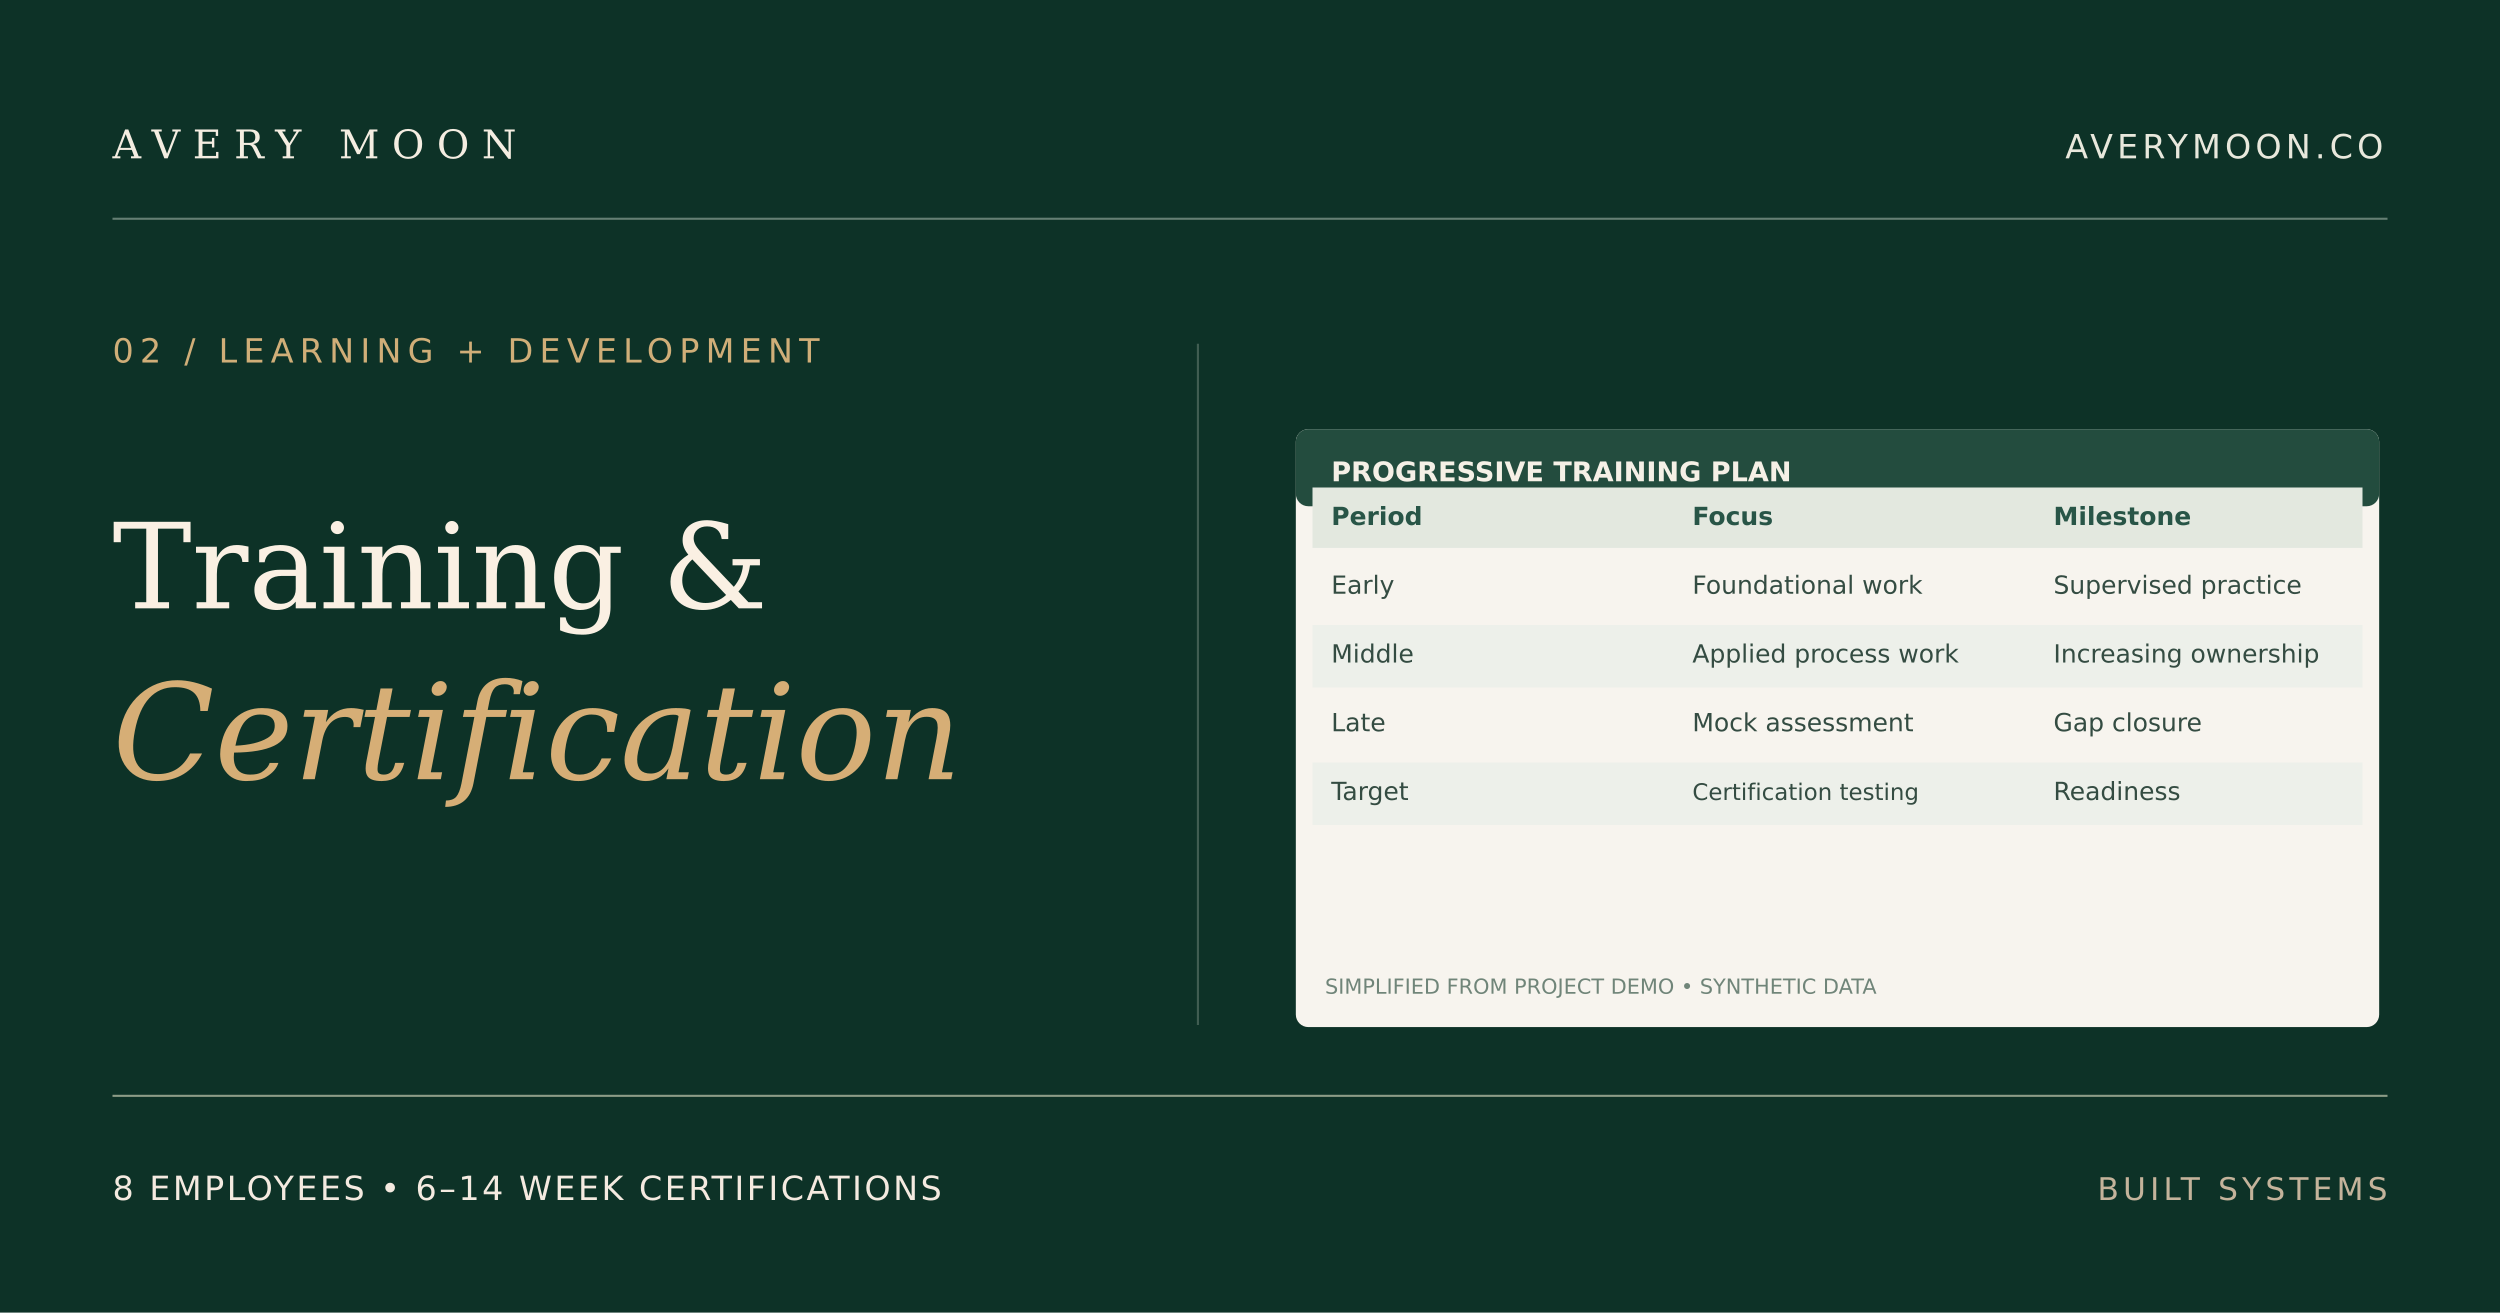
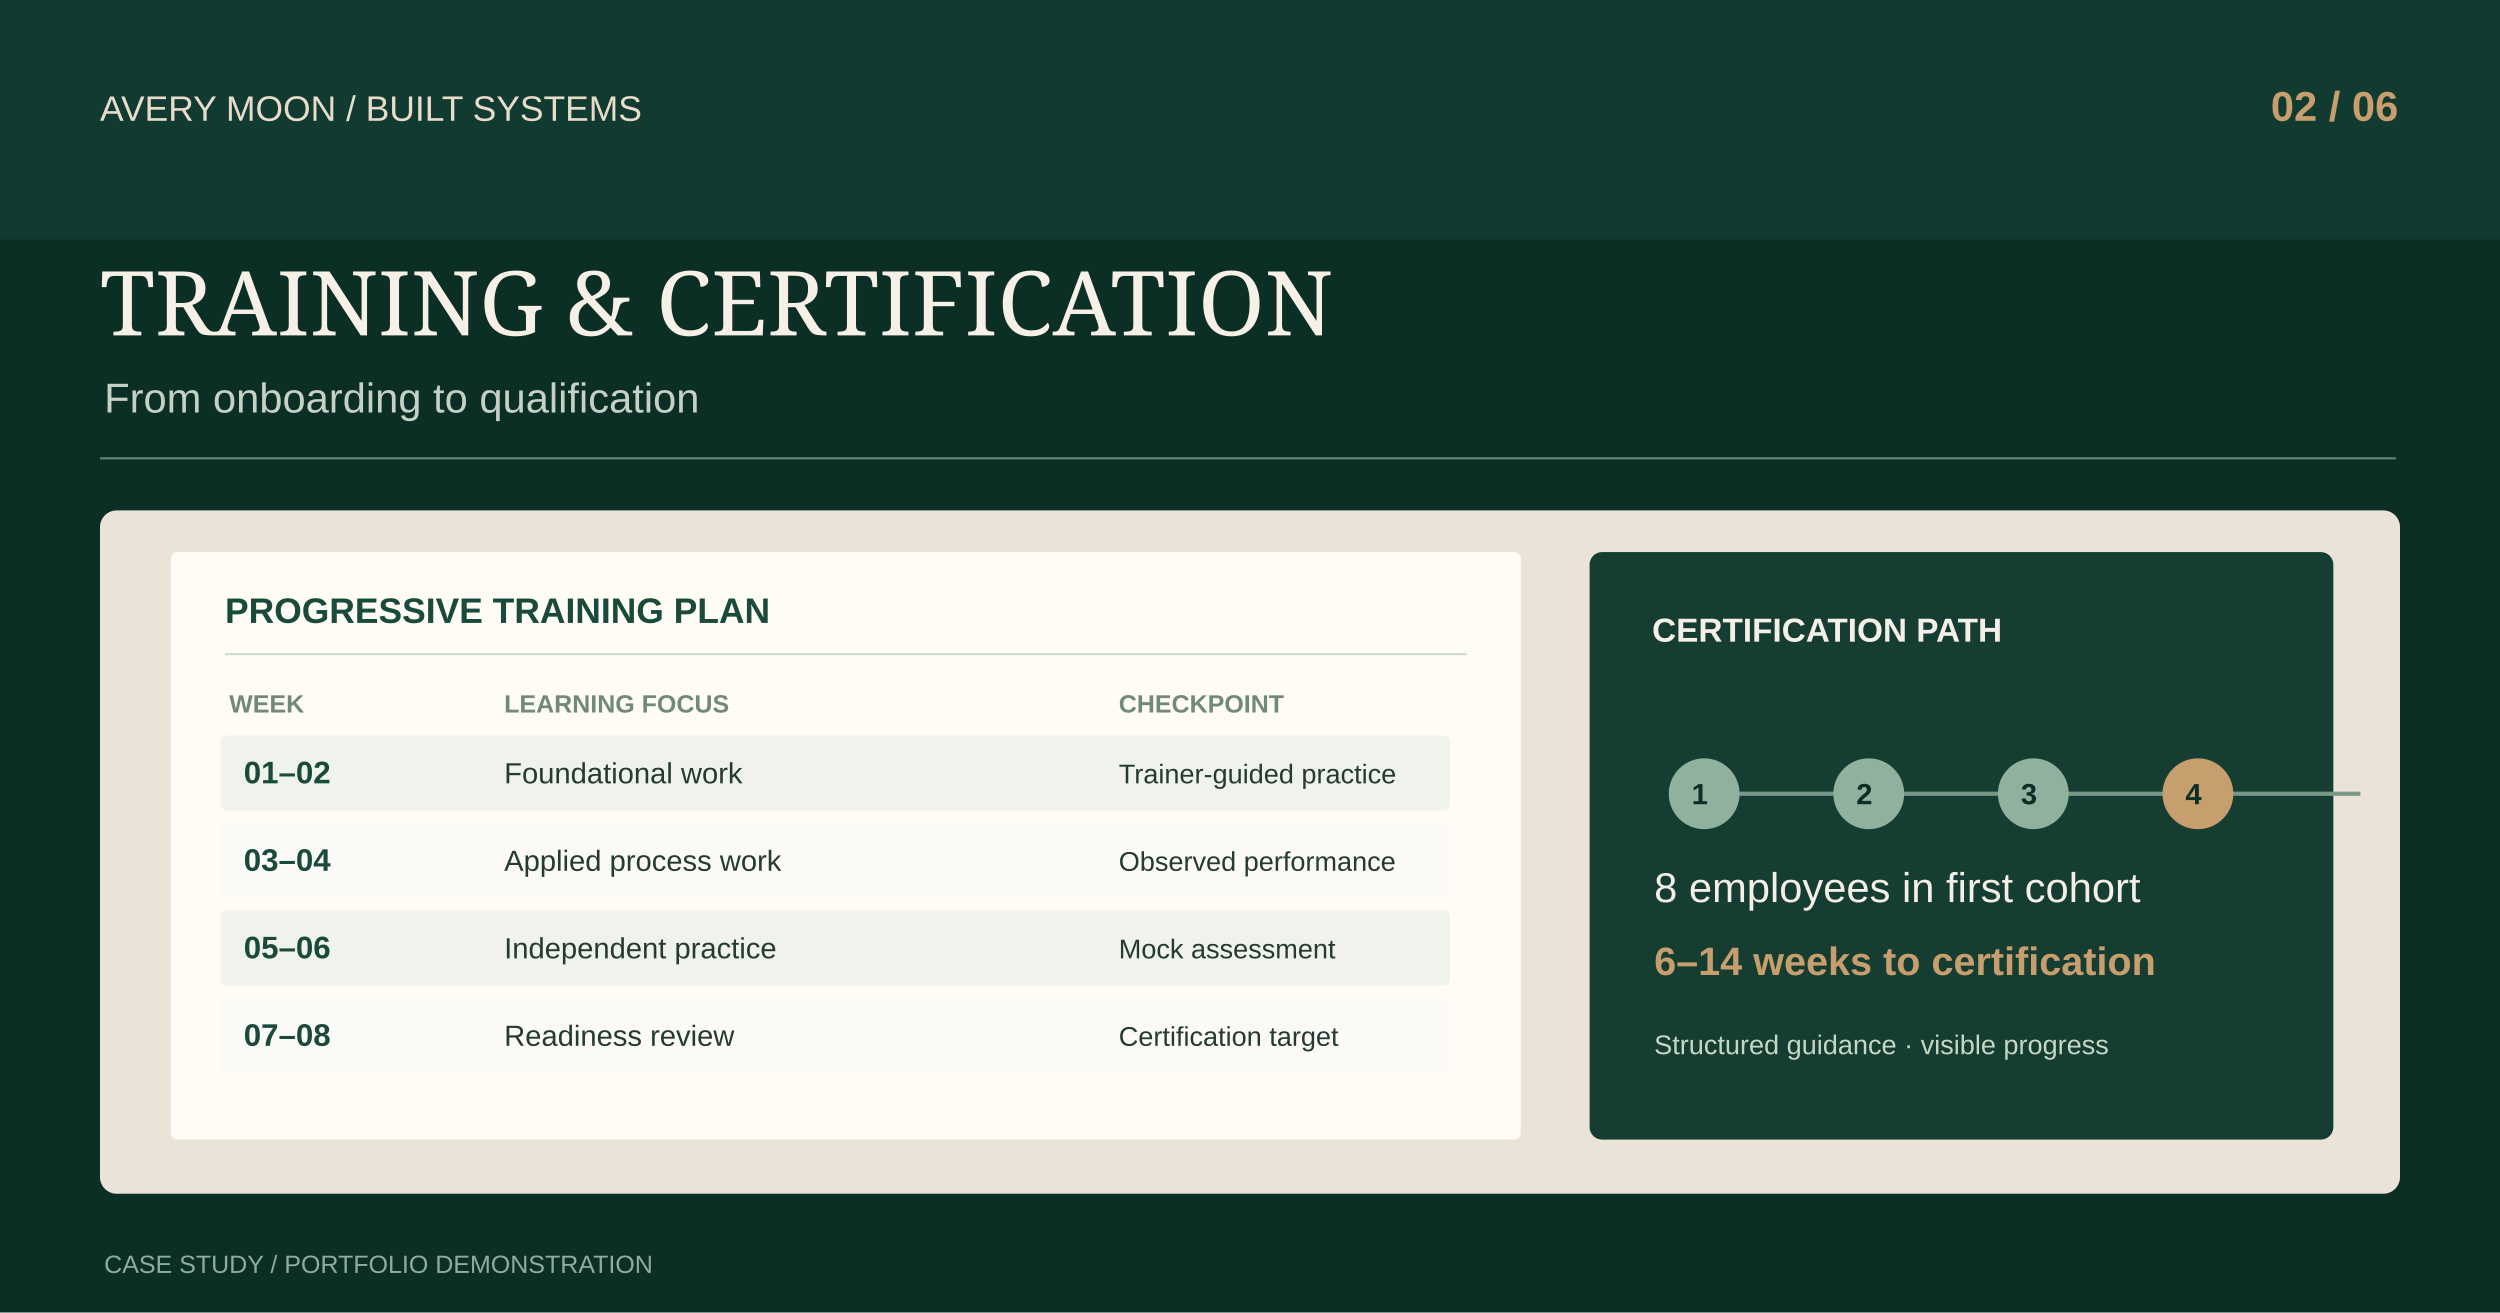
<svg xmlns="http://www.w3.org/2000/svg" width="1200" height="630" viewBox="0 0 1200 630">
-   <rect width="1200" height="630" fill="#092B22" />
-   <rect width="1200" height="630" fill="#153C2F" opacity=".40" />
-   <text x="54" y="76" fill="#F4EDE1" font-family="Georgia,DejaVu Serif,serif" font-size="19" letter-spacing="6">AVERY MOON</text>
-   <text x="1144" y="76" text-anchor="end" fill="#E8E8DC" font-family="DejaVu Sans,sans-serif" font-size="16" letter-spacing="2">AVERYMOON.CO</text>
-   <line x1="54" y1="105" x2="1146" y2="105" stroke="#9EB3A6" opacity=".6" />
-   <text x="54" y="174" fill="#D0AE78" font-family="DejaVu Sans,sans-serif" font-size="16" letter-spacing="3">02 / LEARNING + DEVELOPMENT</text>
-   <text x="54" y="292" fill="#FAF0E3" font-family="Georgia,DejaVu Serif,serif" font-size="57">Training &amp;</text>
-   <text x="54" y="374" fill="#D6AE76" font-family="Georgia,DejaVu Serif,serif" font-size="64" font-style="italic">Certification</text>
-   <path d="M575 165V492" stroke="#A0B0A4" opacity=".35" />
-   <g>
-     <rect x="622" y="206" width="520" height="287" rx="6" fill="#F7F4EE" />
-     <rect x="622" y="206" width="520" height="37" rx="6" fill="#234C3E" />
-     <text x="639" y="231" font-family="DejaVu Sans,sans-serif" font-size="13" font-weight="bold" fill="#F5F0E6">PROGRESSIVE TRAINING PLAN</text>
-     <rect x="630" y="234" width="504" height="29" fill="#E3E8DF" />
-     <text x="639" y="252" font-family="DejaVu Sans,sans-serif" font-size="12" font-weight="bold" fill="#285547">Period</text>
-     <text x="812.333" y="252" font-family="DejaVu Sans,sans-serif" font-size="12" font-weight="bold" fill="#285547">Focus</text>
-     <text x="985.667" y="252" font-family="DejaVu Sans,sans-serif" font-size="12" font-weight="bold" fill="#285547">Milestone</text>
-     <text x="639" y="285" font-family="DejaVu Sans,sans-serif" font-size="12" font-weight="normal" fill="#344C42">Early</text>
-     <text x="812.333" y="285" font-family="DejaVu Sans,sans-serif" font-size="12" font-weight="normal" fill="#344C42">Foundational work</text>
-     <text x="985.667" y="285" font-family="DejaVu Sans,sans-serif" font-size="12" font-weight="normal" fill="#344C42">Supervised practice</text>
-     <rect x="630" y="300" width="504" height="30" fill="#EDF0EA" />
-     <text x="639" y="318" font-family="DejaVu Sans,sans-serif" font-size="12" font-weight="normal" fill="#344C42">Middle</text>
-     <text x="812.333" y="318" font-family="DejaVu Sans,sans-serif" font-size="12" font-weight="normal" fill="#344C42">Applied process work</text>
-     <text x="985.667" y="318" font-family="DejaVu Sans,sans-serif" font-size="12" font-weight="normal" fill="#344C42">Increasing ownership</text>
-     <text x="639" y="351" font-family="DejaVu Sans,sans-serif" font-size="12" font-weight="normal" fill="#344C42">Late</text>
-     <text x="812.333" y="351" font-family="DejaVu Sans,sans-serif" font-size="12" font-weight="normal" fill="#344C42">Mock assessment</text>
-     <text x="985.667" y="351" font-family="DejaVu Sans,sans-serif" font-size="12" font-weight="normal" fill="#344C42">Gap closure</text>
-     <rect x="630" y="366" width="504" height="30" fill="#EDF0EA" />
-     <text x="639" y="384" font-family="DejaVu Sans,sans-serif" font-size="12" font-weight="normal" fill="#344C42">Target</text>
-     <text x="812.333" y="384" font-family="DejaVu Sans,sans-serif" font-size="11" font-weight="normal" fill="#344C42">Certification testing</text>
-     <text x="985.667" y="384" font-family="DejaVu Sans,sans-serif" font-size="12" font-weight="normal" fill="#344C42">Readiness</text>
-     <text x="636" y="477" font-family="DejaVu Sans,sans-serif" font-size="10" fill="#708579">SIMPLIFIED FROM PROJECT DEMO • SYNTHETIC DATA</text>
-   </g>
-   <line x1="54" y1="526" x2="1146" y2="526" stroke="#B7BFA7" opacity=".75" />
-   <text x="54" y="576" fill="#F4EAE0" font-family="DejaVu Sans,sans-serif" font-size="16" letter-spacing="1.2">8 EMPLOYEES  •  6–14 WEEK CERTIFICATIONS</text>
-   <text x="1146" y="576" text-anchor="end" fill="#C4B39B" font-family="DejaVu Sans,sans-serif" font-size="15" letter-spacing="2">BUILT SYSTEMS</text>
+   <rect x="0" y="0" width="1200" height="630" rx="0" fill="#0B2E25" />
+   <rect x="0" y="0" width="1200" height="115" rx="0" fill="#113B30" />
+   <text x="48" y="58" fill="#E8DCCB" font-family="Arial" font-size="17" font-weight="normal">AVERY MOON  /  BUILT SYSTEMS</text>
+   <text x="1090" y="58" fill="#C79E6D" font-family="Arial" font-size="20" font-weight="bold">02 / 06</text>
+   <text x="48" y="161" fill="#F6F0E7" font-family="Georgia" font-size="43" font-weight="normal">TRAINING &amp; CERTIFICATION</text>
+   <text x="50" y="198" fill="#C4D1C4" font-family="Arial" font-size="20" font-weight="normal">From onboarding to qualification</text>
+   <path d="M48 220L1150 220" stroke="#678678" stroke-width="1" />
+   <rect x="48" y="245" width="1104" height="328" rx="8" fill="#E9E3D8" />
+   <rect x="82" y="265" width="648" height="282" rx="3" fill="#FFFCF6" />
+   <text x="108" y="299" fill="#194A3B" font-family="Arial" font-size="17" font-weight="bold">PROGRESSIVE TRAINING PLAN</text>
+   <path d="M108 314L704 314" stroke="#CED7CE" stroke-width="1" />
+   <text x="110" y="342" fill="#71897A" font-family="Arial" font-size="12" font-weight="bold">WEEK</text>
+   <text x="242" y="342" fill="#71897A" font-family="Arial" font-size="12" font-weight="bold">LEARNING FOCUS</text>
+   <text x="537" y="342" fill="#71897A" font-family="Arial" font-size="12" font-weight="bold">CHECKPOINT</text>
+   <rect x="106" y="353" width="590" height="36" rx="3" fill="#F0F3EC" />
+   <text x="117" y="376" fill="#194A3B" font-family="Arial" font-size="15" font-weight="bold">01–02</text>
+   <text x="242" y="376" fill="#243A32" font-family="Arial" font-size="14" font-weight="normal">Foundational work</text>
+   <text x="537" y="376" fill="#243A32" font-family="Arial" font-size="13" font-weight="normal">Trainer-guided practice</text>
+   <rect x="106" y="395" width="590" height="36" rx="3" fill="#FBFAF6" />
+   <text x="117" y="418" fill="#194A3B" font-family="Arial" font-size="15" font-weight="bold">03–04</text>
+   <text x="242" y="418" fill="#243A32" font-family="Arial" font-size="14" font-weight="normal">Applied process work</text>
+   <text x="537" y="418" fill="#243A32" font-family="Arial" font-size="13" font-weight="normal">Observed performance</text>
+   <rect x="106" y="437" width="590" height="36" rx="3" fill="#F0F3EC" />
+   <text x="117" y="460" fill="#194A3B" font-family="Arial" font-size="15" font-weight="bold">05–06</text>
+   <text x="242" y="460" fill="#243A32" font-family="Arial" font-size="14" font-weight="normal">Independent practice</text>
+   <text x="537" y="460" fill="#243A32" font-family="Arial" font-size="13" font-weight="normal">Mock assessment</text>
+   <rect x="106" y="479" width="590" height="36" rx="3" fill="#FBFAF6" />
+   <text x="117" y="502" fill="#194A3B" font-family="Arial" font-size="15" font-weight="bold">07–08</text>
+   <text x="242" y="502" fill="#243A32" font-family="Arial" font-size="14" font-weight="normal">Readiness review</text>
+   <text x="537" y="502" fill="#243A32" font-family="Arial" font-size="13" font-weight="normal">Certification target</text>
+   <rect x="763" y="265" width="357" height="282" rx="6" fill="#153D31" />
+   <text x="793" y="308" fill="#F4F0E8" font-family="Arial" font-size="16" font-weight="bold">CERTIFICATION PATH</text>
+   <path d="M817 381L896 381" stroke="#779887" stroke-width="2" />
+   <circle cx="818" cy="381" r="17" fill="#90B19D" />
+   <text x="812" y="386" fill="#0B2E25" font-family="Arial" font-size="14" font-weight="bold">1</text>
+   <path d="M896 381L975 381" stroke="#779887" stroke-width="2" />
+   <circle cx="897" cy="381" r="17" fill="#90B19D" />
+   <text x="891" y="386" fill="#0B2E25" font-family="Arial" font-size="14" font-weight="bold">2</text>
+   <path d="M975 381L1054 381" stroke="#779887" stroke-width="2" />
+   <circle cx="976" cy="381" r="17" fill="#90B19D" />
+   <text x="970" y="386" fill="#0B2E25" font-family="Arial" font-size="14" font-weight="bold">3</text>
+   <path d="M1054 381L1133 381" stroke="#779887" stroke-width="2" />
+   <circle cx="1055" cy="381" r="17" fill="#C79E6D" />
+   <text x="1049" y="386" fill="#0B2E25" font-family="Arial" font-size="14" font-weight="bold">4</text>
+   <text x="794" y="433" fill="#F4F0E8" font-family="Arial" font-size="20" font-weight="normal">8 employees in first cohort</text>
+   <text x="794" y="468" fill="#C79E6D" font-family="Arial" font-size="19" font-weight="bold">6–14 weeks to certification</text>
+   <text x="794" y="506" fill="#C5D7C5" font-family="Arial" font-size="13" font-weight="normal">Structured guidance · visible progress</text>
+   <text x="50" y="611" fill="#91AB9D" font-family="Arial" font-size="12" font-weight="normal">CASE STUDY  /  PORTFOLIO DEMONSTRATION</text>
</svg>
